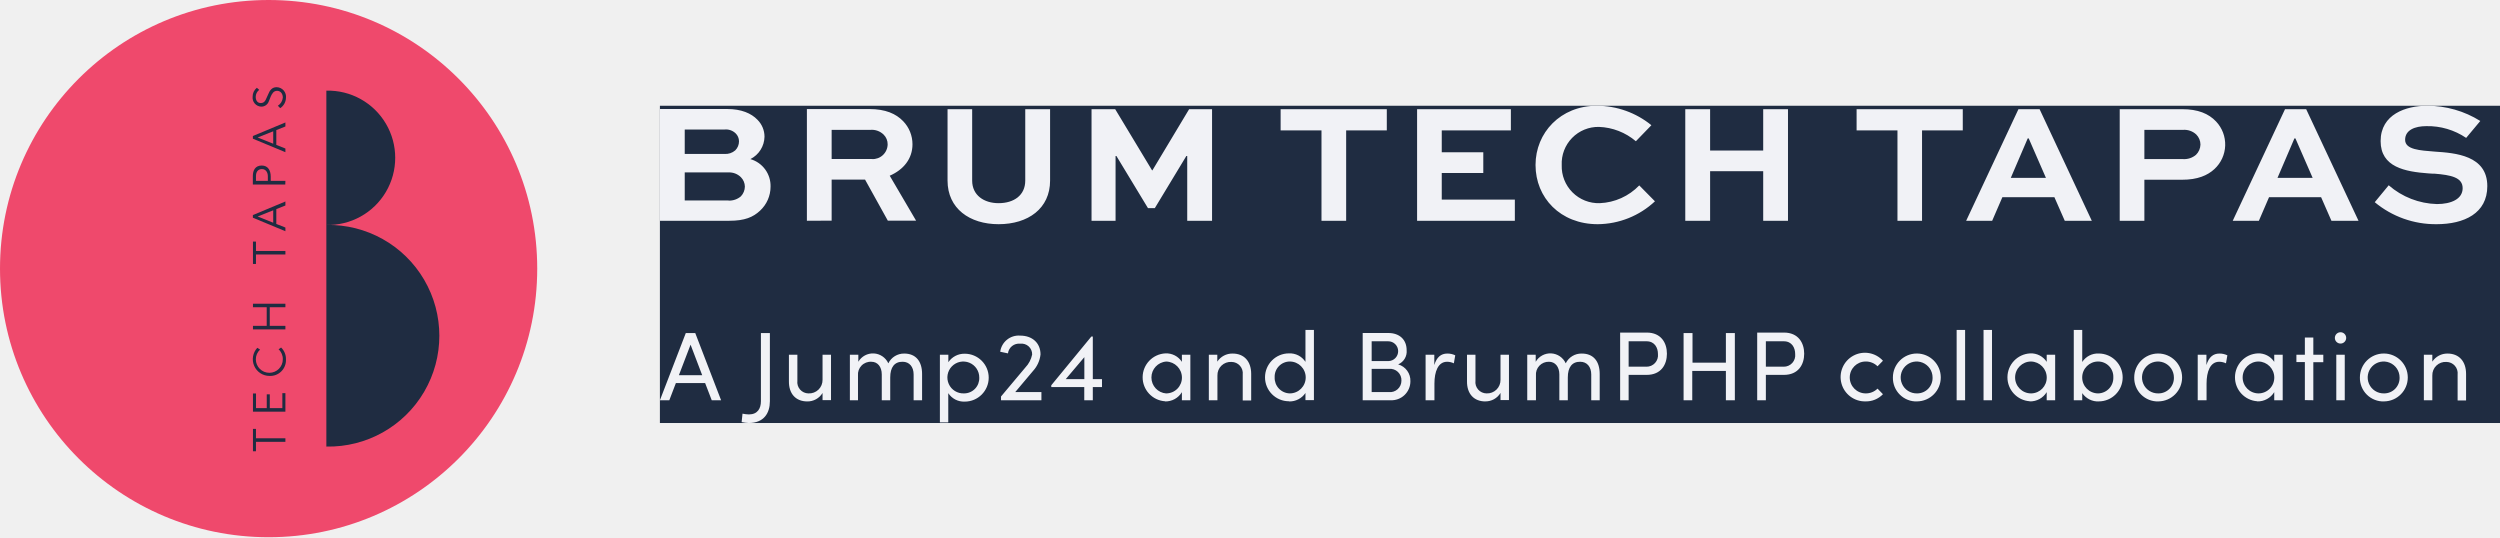
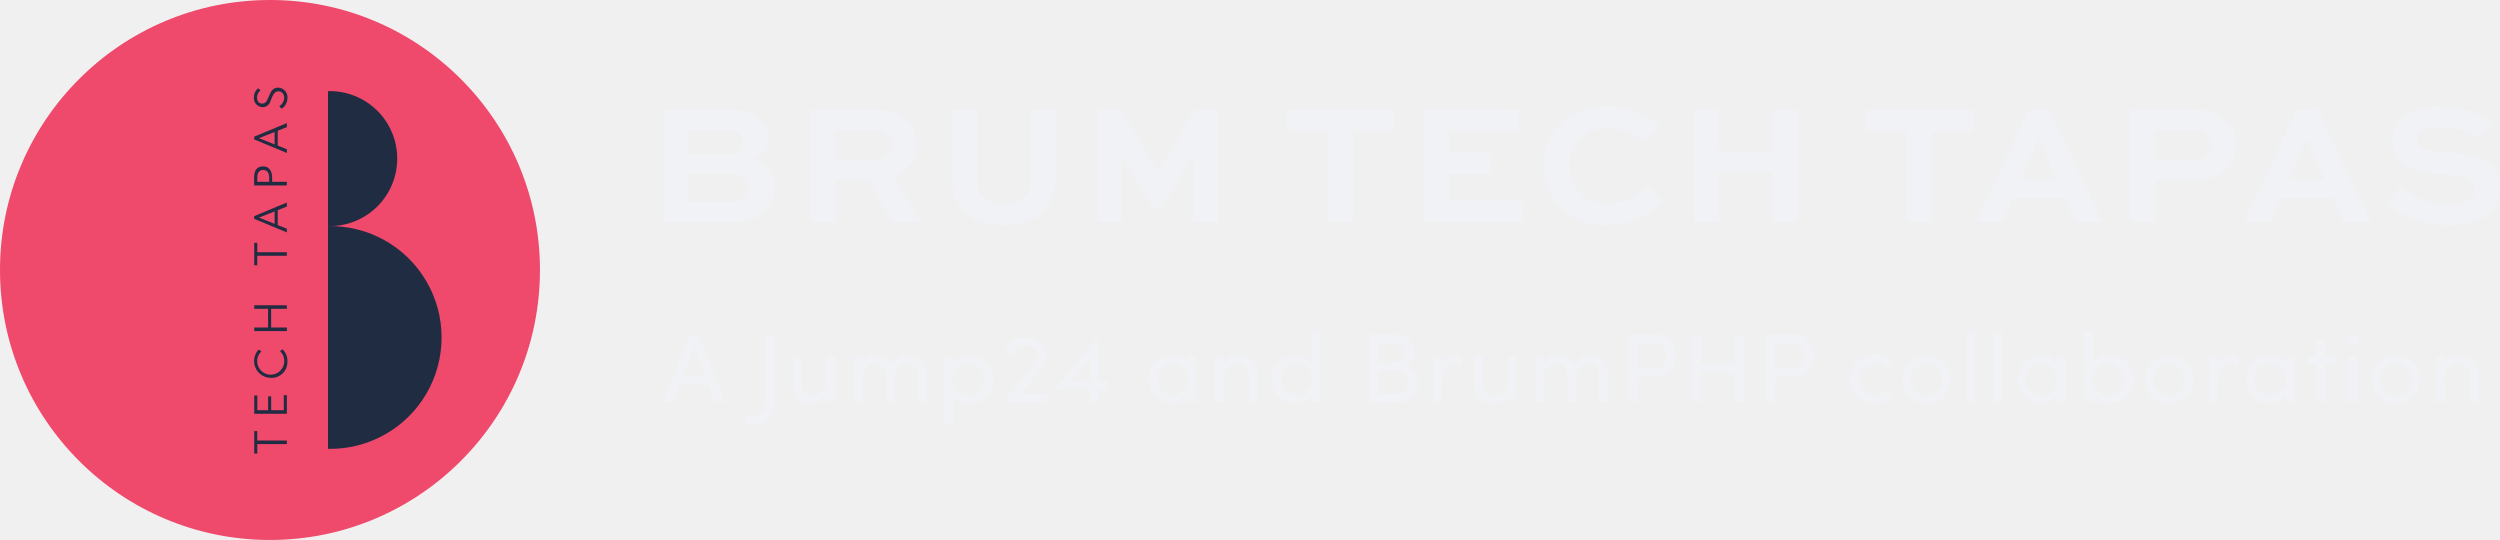
- <svg xmlns="http://www.w3.org/2000/svg" viewBox="0 0 591 127">
+ <svg xmlns="http://www.w3.org/2000/svg" viewBox="0 0 588 127">
  <defs>
    <mask id="a" x="156" y="25" width="435" height="75" maskUnits="userSpaceOnUse">
      <rect x="156" y="25" width="435" height="75" style="fill: #fff" />
    </mask>
    <mask id="c" x="58" y="20" width="10" height="87" maskUnits="userSpaceOnUse">
      <rect x="58" y="20" width="10" height="87" style="fill: #fff" />
    </mask>
  </defs>
-   <g>
-     <rect x="156" y="25" width="435" height="75" style="fill: #1f2c41" />
-     <g style="mask: url(#a)">
-       <path d="M158.22,94.63l1.56-4.08h6.91l1.57,4.08h2.21l-6.11-15.89h-2.24L156,94.63ZM166,88.7h-5.51l2.76-7.22ZM177,100c3.62,0,5-2.38,5-5.14V78.74h-2.12V94.86c0,1.68-.77,3.11-2.85,3.11a8.39,8.39,0,0,1-1.5-.18l-.21,2A10.86,10.86,0,0,0,177,100Zm13.83-5.1a4.15,4.15,0,0,0,3.62-2v1.69h2V83.86h-2v5.92A3.17,3.17,0,0,1,191.11,93a2.66,2.66,0,0,1-2.61-3V83.86h-2v6.22C186.45,93.1,188.13,94.9,190.86,94.9Zm12-.27V88.79A3,3,0,0,1,206,85.52c1.45,0,2.45,1.17,2.45,3v6.11h2v-5.4c0-2.4,1-3.74,2.94-3.71,1.59,0,2.59,1.2,2.59,3v6.11h2V88.4c0-3-1.49-4.82-4.22-4.82A4.12,4.12,0,0,0,210,85.89a4,4,0,0,0-7.09-.37V83.86h-2V94.63Zm21.34,5.23V92.94a4.41,4.41,0,0,0,3.9,2,5.66,5.66,0,0,0,0-11.32,4.56,4.56,0,0,0-3.88,2V83.86h-2v16ZM227.9,93a3.77,3.77,0,1,1,3.6-3.73A3.59,3.59,0,0,1,227.9,93Zm18.29,1.62V92.69H240l4.21-5a6.85,6.85,0,0,0,1.77-3.9c0-2.67-1.91-4.45-4.79-4.45a4.42,4.42,0,0,0-4.74,3.81l1.83.39a2.63,2.63,0,0,1,2.91-2.29A2.51,2.51,0,0,1,244,83.81a6.21,6.21,0,0,1-1.61,3.07l-5.75,6.85v.9Zm12.15,0V91.51h2.17V89.62h-2.17V79.55H258l-9.48,11.53v.43h7.8v3.12Zm-2-5h-4.39l4.39-5.19ZM275.4,94.9a4.54,4.54,0,0,0,4-2.19v1.92h2V83.86h-2v1.68a4.39,4.39,0,0,0-3.9-2,5.67,5.67,0,0,0-.09,11.32Zm.3-1.89a3.78,3.78,0,0,1,0-7.54,3.8,3.8,0,0,1,3.71,3.76A3.73,3.73,0,0,1,275.7,93Zm12.1,1.62V88.79a3.13,3.13,0,0,1,3.34-3.23,2.68,2.68,0,0,1,2.64,3v6.11h2V88.4c0-3-1.68-4.82-4.39-4.82a4.23,4.23,0,0,0-3.62,1.91V83.86h-2V94.63Zm16.94.27a4.52,4.52,0,0,0,3.87-2v1.69h2V78h-2v7.54a4.39,4.39,0,0,0-3.9-2,5.66,5.66,0,0,0,0,11.32ZM304.9,93a3.66,3.66,0,0,1-3.57-3.8,3.59,3.59,0,0,1,3.57-3.74,3.77,3.77,0,0,1,0,7.54Zm23.83,1.62a4.48,4.48,0,0,0,4.69-4.48,4,4,0,0,0-2.89-4,3.31,3.31,0,0,0,2-3.36c0-2.49-1.68-4.06-4.34-4.06h-6.05V94.63Zm-.47-9.27h-4V80.68h3.89a2.34,2.34,0,0,1,.07,4.68Zm0,7.33h-4V87.2h4.1A2.68,2.68,0,0,1,331.3,90,2.71,2.71,0,0,1,328.29,92.69Zm10.84,1.94V90.68c0-2.83.86-5.16,3-5.16a3.76,3.76,0,0,1,1.59.37l.33-1.89a4.13,4.13,0,0,0-1.89-.42c-1.45,0-2.5.83-3.06,2.72V83.86h-2.06V94.63Zm12,.27a4.13,4.13,0,0,0,3.62-2v1.69h2V83.86h-2v5.92A3.16,3.16,0,0,1,351.42,93a2.66,2.66,0,0,1-2.62-3V83.86h-2v6.22C346.75,93.1,348.43,94.9,351.16,94.9Zm12-.27V88.79a3,3,0,0,1,3.08-3.27c1.45,0,2.45,1.17,2.45,3v6.11h2v-5.4c0-2.4,1-3.74,2.94-3.71,1.59,0,2.6,1.2,2.6,3v6.11h2V88.4c0-3-1.5-4.82-4.23-4.82a4.1,4.1,0,0,0-3.8,2.31,4,4,0,0,0-7.1-.37V83.86h-2V94.63Zm21.91,0v-6h4.27c3.41,0,4.78-2.44,4.78-5s-1.37-5-4.78-5H383V94.63Zm4.13-7.94h-4.13v-6h4.24c1.92,0,2.69,1.54,2.69,3A2.7,2.7,0,0,1,389.21,86.69Zm10.91,7.94V87.69H408v6.94h2.12V78.74H408v7h-7.89v-7H398V94.63Zm17.4,0v-6h4.27c3.41,0,4.79-2.44,4.79-5s-1.38-5-4.79-5H415.4V94.63Zm4.13-7.94h-4.13v-6h4.25c1.91,0,2.68,1.54,2.68,3A2.7,2.7,0,0,1,421.65,86.69Zm19.4,8.21a5.52,5.52,0,0,0,4.15-1.7l-1.28-1.32a3.89,3.89,0,0,1-2.8,1.13,3.77,3.77,0,1,1,0-7.54,3.89,3.89,0,0,1,2.8,1.13l1.28-1.31a5.75,5.75,0,1,0-4.15,9.61Zm12.19,0a5.66,5.66,0,1,0-5.69-5.67A5.55,5.55,0,0,0,453.24,94.9Zm0-1.89a3.77,3.77,0,1,1,3.69-3.78A3.64,3.64,0,0,1,453.24,93Zm11.38,1.62V78h-2V94.63Zm6.36,0V78h-2V94.63Zm8.93.27a4.55,4.55,0,0,0,4-2.19v1.92h2V83.86h-2v1.68a4.41,4.41,0,0,0-3.9-2,5.67,5.67,0,0,0-.09,11.32Zm.3-1.89a3.77,3.77,0,0,1,0-7.54,3.8,3.8,0,0,1,3.71,3.76A3.73,3.73,0,0,1,480.21,93Zm16,1.89a5.66,5.66,0,0,0,0-11.32,4.4,4.4,0,0,0-3.9,2V78h-2V94.63h2V92.94A4.53,4.53,0,0,0,496.19,94.9ZM496,93a3.77,3.77,0,0,1,0-7.54,3.59,3.59,0,0,1,3.59,3.74A3.66,3.66,0,0,1,496,93Zm14.23,1.89a5.66,5.66,0,1,0-5.7-5.67A5.56,5.56,0,0,0,510.23,94.9Zm0-1.89a3.77,3.77,0,1,1,3.68-3.78A3.64,3.64,0,0,1,510.23,93Zm11.4,1.62V90.68c0-2.83.86-5.16,3-5.16a3.76,3.76,0,0,1,1.59.37l.33-1.89a4.13,4.13,0,0,0-1.89-.42c-1.45,0-2.5.83-3.06,2.72V83.86h-2.06V94.63Zm12,.27a4.55,4.55,0,0,0,4-2.19v1.92h2V83.86h-2v1.68a4.41,4.41,0,0,0-3.9-2,5.67,5.67,0,0,0-.09,11.32Zm.3-1.89a3.77,3.77,0,0,1,0-7.54,3.8,3.8,0,0,1,3.71,3.76A3.73,3.73,0,0,1,533.94,93Zm12.94,1.62v-9h2.36V83.86h-2.36V79.8h-2v4.06h-2v1.73h2v9Zm6.43-13.4a1.34,1.34,0,1,0,0-2.68,1.34,1.34,0,1,0,0,2.68Zm1,13.4V83.86h-2V94.63Zm9.27.27a5.66,5.66,0,1,0-5.69-5.67A5.55,5.55,0,0,0,563.61,94.9Zm0-1.89a3.77,3.77,0,1,1,3.69-3.78A3.64,3.64,0,0,1,563.61,93ZM575,94.63V88.79a3.13,3.13,0,0,1,3.34-3.23,2.68,2.68,0,0,1,2.64,3v6.11h2V88.4c0-3-1.68-4.82-4.39-4.82A4.23,4.23,0,0,0,575,85.49V83.86h-2V94.63Z" style="fill: #f1f2f6" />
-     </g>
-     <g style="mask: url(#a)">
-       <path d="M172.42,52.19c3.63,0,5.62-.85,7.25-2.38a7.72,7.72,0,0,0,2.49-5.66,6.6,6.6,0,0,0-4.77-6.54,6.05,6.05,0,0,0,3.34-5.3,5.65,5.65,0,0,0-1.67-4c-1.46-1.53-3.83-2.54-7.13-2.54H156V52.19Zm-1.18-15.8h-9.37V30.62h9.37a3.31,3.31,0,0,1,2.65.89,2.62,2.62,0,0,1,.81,1.89,3,3,0,0,1-.89,2.15A3.5,3.5,0,0,1,171.24,36.39Zm1,11H161.87V40.76h10.35a3.92,3.92,0,0,1,2.93,1.13,3.23,3.23,0,0,1,.94,2.22,3.42,3.42,0,0,1-.94,2.3A4.2,4.2,0,0,1,172.22,47.42Zm24.36,4.77v-9.7h7.9l5.38,9.7h6.68l-6.23-10.62c3.26-1.42,5.38-4,5.38-7.44a7.84,7.84,0,0,0-2.2-5.45c-1.71-1.78-4.2-2.87-8-2.87H190.75V52.19Zm9.53-14.58h-9.53V30.7h9.13a4,4,0,0,1,3.17,1.13,3.18,3.18,0,0,1,.94,2.3A3.54,3.54,0,0,1,206.11,37.61ZM236.06,53c7,0,12.18-3.72,12.18-10.3V25.81h-5.87V42.7c0,3.47-2.69,5.33-6.31,5.33-3.43,0-6.24-1.86-6.24-5.33V25.81H224V42.7C224,49.28,229.21,53,236.06,53Zm27.66-.81V36.88h.2l7.46,12.32H273l7.45-12.32h.21V52.19h5.87V25.81h-5.42l-8.68,14.46h-.08l-8.72-14.46h-5.59V52.19Zm54.51,0V30.82h9.61v-5h-25.1v5h9.66V52.19Zm39.88,0v-5H340.83v-6.3h9.82V36h-9.82V30.82h16.34v-5H335V52.19ZM377.7,53a20,20,0,0,0,13.53-5.41l-3.71-3.76a13.73,13.73,0,0,1-9.33,4.2,8.72,8.72,0,0,1-9-9A8.65,8.65,0,0,1,378,30a14.26,14.26,0,0,1,8.72,3.39l3.67-3.79A20.5,20.5,0,0,0,377.5,25C368.9,25,363,31.38,363,39,363,46.74,368.86,53,377.7,53Zm26.57-.81V40.47h12.55V52.19h5.86V25.81h-5.86v9.78H404.27V25.81H398.4V52.19Zm50.1,0V30.82H464v-5h-25.1v5h9.66V52.19Zm16.58,0,2.41-5.57h12.3l2.45,5.57h6.39L482.16,25.81h-5L464.8,52.19Zm12.71-10.14h-8.31l4-9.33h.24Zm23.27,10.14v-9.7h8.92c3.63,0,6-1,7.66-2.54a7.91,7.91,0,0,0,.37-11.23c-1.76-1.86-4.28-2.91-8-2.91H501.1V52.19Zm9.12-14.58h-9.12V30.7h9.12a4.13,4.13,0,0,1,3.14,1.09,3.4,3.4,0,0,1,1,2.38,3.52,3.52,0,0,1-1.06,2.43A4.3,4.3,0,0,1,516.05,37.61ZM534,52.19l2.4-5.57h12.31l2.44,5.57h6.4L545.18,25.81h-5L527.82,52.19Zm12.71-10.14h-8.31l4-9.33h.24ZM576,53c6.52,0,12-2.55,12-9,0-7.27-7.58-7.84-12.43-8.16-3.46-.28-7-.45-7-2.79s2.37-3.23,5-3.23A16.15,16.15,0,0,1,583,32.6l3.34-4A23.64,23.64,0,0,0,573.78,25c-5,0-11,2-11,8.36,0,6.18,5.81,7.22,11.28,7.63l.93.06.46,0c4,.32,6.72.89,6.72,3.44s-2.69,3.75-6.07,3.75a18.06,18.06,0,0,1-11.41-4.44l-3.3,4A22.49,22.49,0,0,0,576,53Z" style="fill: #f1f2f6" />
-     </g>
+   <g style="mask: url(#a)">
+     <path d="M158.22,94.63l1.56-4.08h6.91l1.57,4.08h2.21l-6.11-15.89h-2.24L156,94.63ZM166,88.7h-5.51l2.76-7.22ZM177,100c3.62,0,5-2.38,5-5.14V78.74h-2.12V94.86c0,1.68-.77,3.11-2.85,3.11a8.39,8.39,0,0,1-1.5-.18l-.21,2A10.86,10.86,0,0,0,177,100Zm13.83-5.1a4.15,4.15,0,0,0,3.62-2v1.69h2V83.86h-2v5.92A3.17,3.17,0,0,1,191.11,93a2.66,2.66,0,0,1-2.61-3V83.86h-2v6.22C186.45,93.1,188.13,94.9,190.86,94.9Zm12-.27V88.79A3,3,0,0,1,206,85.52c1.45,0,2.45,1.17,2.45,3v6.11h2v-5.4c0-2.4,1-3.74,2.94-3.71,1.59,0,2.59,1.2,2.59,3v6.11h2V88.4c0-3-1.49-4.82-4.22-4.82A4.12,4.12,0,0,0,210,85.89a4,4,0,0,0-7.09-.37V83.86h-2V94.63Zm21.34,5.23V92.94a4.41,4.41,0,0,0,3.9,2,5.66,5.66,0,0,0,0-11.32,4.56,4.56,0,0,0-3.88,2V83.86h-2v16ZM227.9,93a3.77,3.77,0,1,1,3.6-3.73A3.59,3.59,0,0,1,227.9,93Zm18.29,1.62V92.69H240l4.21-5a6.85,6.85,0,0,0,1.77-3.9c0-2.67-1.91-4.45-4.79-4.45a4.42,4.42,0,0,0-4.74,3.81l1.83.39a2.63,2.63,0,0,1,2.91-2.29A2.51,2.51,0,0,1,244,83.81a6.21,6.21,0,0,1-1.61,3.07l-5.75,6.85v.9Zm12.15,0V91.51h2.17V89.62h-2.17V79.55H258l-9.48,11.53v.43h7.8v3.12Zm-2-5h-4.39l4.39-5.19ZM275.4,94.9a4.54,4.54,0,0,0,4-2.19v1.92h2V83.86h-2v1.68a4.39,4.39,0,0,0-3.9-2,5.67,5.67,0,0,0-.09,11.32Zm.3-1.89a3.78,3.78,0,0,1,0-7.54,3.8,3.8,0,0,1,3.71,3.76A3.73,3.73,0,0,1,275.7,93Zm12.1,1.62V88.79a3.13,3.13,0,0,1,3.34-3.23,2.68,2.68,0,0,1,2.64,3v6.11h2V88.4c0-3-1.68-4.82-4.39-4.82a4.23,4.23,0,0,0-3.62,1.91V83.86h-2V94.63Zm16.94.27a4.52,4.52,0,0,0,3.87-2v1.69h2V78h-2v7.54a4.39,4.39,0,0,0-3.9-2,5.66,5.66,0,0,0,0,11.32ZM304.9,93a3.66,3.66,0,0,1-3.57-3.8,3.59,3.59,0,0,1,3.57-3.74,3.77,3.77,0,0,1,0,7.54Zm23.83,1.62a4.48,4.48,0,0,0,4.69-4.48,4,4,0,0,0-2.89-4,3.31,3.31,0,0,0,2-3.36c0-2.49-1.68-4.06-4.34-4.06h-6.05V94.63Zm-.47-9.27h-4V80.68h3.89a2.34,2.34,0,0,1,.07,4.68Zm0,7.33h-4V87.2h4.1A2.68,2.68,0,0,1,331.3,90,2.71,2.71,0,0,1,328.29,92.69Zm10.84,1.94V90.68c0-2.83.86-5.16,3-5.16a3.76,3.76,0,0,1,1.59.37l.33-1.89a4.13,4.13,0,0,0-1.89-.42c-1.45,0-2.5.83-3.06,2.72V83.86h-2.06V94.63Zm12,.27a4.13,4.13,0,0,0,3.62-2v1.69h2V83.86h-2v5.92A3.16,3.16,0,0,1,351.42,93a2.66,2.66,0,0,1-2.62-3V83.86h-2v6.22C346.75,93.1,348.43,94.9,351.16,94.9Zm12-.27V88.79a3,3,0,0,1,3.08-3.27c1.45,0,2.45,1.17,2.45,3v6.11h2v-5.4c0-2.4,1-3.74,2.94-3.71,1.59,0,2.6,1.2,2.6,3v6.11h2V88.4c0-3-1.5-4.82-4.23-4.82a4.1,4.1,0,0,0-3.8,2.31,4,4,0,0,0-7.1-.37V83.86h-2V94.63Zm21.91,0v-6h4.27c3.41,0,4.78-2.44,4.78-5s-1.37-5-4.78-5H383V94.63Zm4.13-7.94h-4.13v-6h4.24c1.92,0,2.69,1.54,2.69,3A2.7,2.7,0,0,1,389.21,86.69Zm10.91,7.94V87.69H408v6.94h2.12V78.74H408v7h-7.89v-7H398V94.63Zm17.4,0v-6h4.27c3.41,0,4.79-2.44,4.79-5s-1.38-5-4.79-5H415.4V94.63Zm4.13-7.94h-4.13v-6h4.25c1.91,0,2.68,1.54,2.68,3A2.7,2.7,0,0,1,421.65,86.69Zm19.4,8.21a5.52,5.52,0,0,0,4.15-1.7l-1.28-1.32a3.89,3.89,0,0,1-2.8,1.13,3.77,3.77,0,1,1,0-7.54,3.89,3.89,0,0,1,2.8,1.13l1.28-1.31a5.75,5.75,0,1,0-4.15,9.61Zm12.19,0a5.66,5.66,0,1,0-5.69-5.67A5.55,5.55,0,0,0,453.24,94.9Zm0-1.89a3.77,3.77,0,1,1,3.69-3.78A3.64,3.64,0,0,1,453.24,93Zm11.38,1.62V78h-2V94.63Zm6.36,0V78h-2V94.63Zm8.93.27a4.55,4.55,0,0,0,4-2.19v1.92h2V83.86h-2v1.68a4.41,4.41,0,0,0-3.9-2,5.67,5.67,0,0,0-.09,11.32Zm.3-1.89a3.77,3.77,0,0,1,0-7.54,3.8,3.8,0,0,1,3.71,3.76A3.73,3.73,0,0,1,480.21,93Zm16,1.89a5.66,5.66,0,0,0,0-11.32,4.4,4.4,0,0,0-3.9,2V78h-2V94.63h2V92.94A4.53,4.53,0,0,0,496.19,94.9ZM496,93a3.77,3.77,0,0,1,0-7.54,3.59,3.59,0,0,1,3.59,3.74A3.66,3.66,0,0,1,496,93Zm14.23,1.89a5.66,5.66,0,1,0-5.7-5.67A5.56,5.56,0,0,0,510.23,94.9Zm0-1.89a3.77,3.77,0,1,1,3.68-3.78A3.64,3.64,0,0,1,510.23,93Zm11.4,1.62V90.68c0-2.83.86-5.16,3-5.16a3.76,3.76,0,0,1,1.59.37l.33-1.89a4.13,4.13,0,0,0-1.89-.42c-1.45,0-2.5.83-3.06,2.72V83.86h-2.06V94.63Zm12,.27a4.55,4.55,0,0,0,4-2.19v1.92h2V83.86h-2v1.68a4.41,4.41,0,0,0-3.9-2,5.67,5.67,0,0,0-.09,11.32Zm.3-1.89a3.77,3.77,0,0,1,0-7.54,3.8,3.8,0,0,1,3.71,3.76A3.73,3.73,0,0,1,533.94,93Zm12.94,1.62v-9h2.36V83.86h-2.36V79.8h-2v4.06h-2v1.73h2v9Zm6.43-13.4a1.34,1.34,0,1,0,0-2.68,1.34,1.34,0,1,0,0,2.68Zm1,13.4V83.86h-2V94.63Zm9.27.27a5.66,5.66,0,1,0-5.69-5.67A5.55,5.55,0,0,0,563.61,94.9Zm0-1.89a3.77,3.77,0,1,1,3.69-3.78A3.64,3.64,0,0,1,563.61,93ZM575,94.63V88.79a3.13,3.13,0,0,1,3.34-3.23,2.68,2.68,0,0,1,2.64,3v6.11h2V88.4c0-3-1.68-4.82-4.39-4.82A4.23,4.23,0,0,0,575,85.49V83.86h-2V94.63Z" style="fill: #f1f2f6" />
+   </g>
+   <g style="mask: url(#a)">
+     <path d="M172.42,52.19c3.63,0,5.62-.85,7.25-2.38a7.72,7.72,0,0,0,2.49-5.66,6.6,6.6,0,0,0-4.77-6.54,6.05,6.05,0,0,0,3.34-5.3,5.65,5.65,0,0,0-1.67-4c-1.46-1.53-3.83-2.54-7.13-2.54H156V52.19Zm-1.18-15.8h-9.37V30.62h9.37a3.31,3.31,0,0,1,2.65.89,2.62,2.62,0,0,1,.81,1.89,3,3,0,0,1-.89,2.15A3.5,3.5,0,0,1,171.24,36.39Zm1,11H161.87V40.76h10.35a3.92,3.92,0,0,1,2.93,1.13,3.23,3.23,0,0,1,.94,2.22,3.42,3.42,0,0,1-.94,2.3A4.2,4.2,0,0,1,172.22,47.42Zm24.36,4.77v-9.7h7.9l5.38,9.7h6.68l-6.23-10.62c3.26-1.42,5.38-4,5.38-7.44a7.84,7.84,0,0,0-2.2-5.45c-1.71-1.78-4.2-2.87-8-2.87H190.75V52.19Zm9.53-14.58h-9.53V30.7h9.13a4,4,0,0,1,3.17,1.13,3.18,3.18,0,0,1,.94,2.3A3.54,3.54,0,0,1,206.11,37.61ZM236.06,53c7,0,12.18-3.72,12.18-10.3V25.81h-5.87V42.7c0,3.47-2.69,5.33-6.31,5.33-3.43,0-6.24-1.86-6.24-5.33V25.81H224V42.7C224,49.28,229.21,53,236.06,53Zm27.66-.81V36.88h.2l7.46,12.32H273l7.45-12.32h.21V52.19h5.87V25.81h-5.42l-8.68,14.46h-.08l-8.72-14.46h-5.59V52.19Zm54.51,0V30.82h9.61v-5h-25.1v5h9.66V52.19Zm39.88,0v-5H340.83v-6.3h9.82V36h-9.82V30.82h16.34v-5H335V52.19ZM377.7,53a20,20,0,0,0,13.53-5.41l-3.71-3.76a13.73,13.73,0,0,1-9.33,4.2,8.72,8.72,0,0,1-9-9A8.65,8.65,0,0,1,378,30a14.26,14.26,0,0,1,8.72,3.39l3.67-3.79A20.5,20.5,0,0,0,377.5,25C368.9,25,363,31.38,363,39,363,46.74,368.86,53,377.7,53Zm26.57-.81V40.47h12.55V52.19h5.86V25.81h-5.86v9.78H404.27V25.81H398.4V52.19Zm50.1,0V30.82H464v-5h-25.1v5h9.66V52.19Zm16.58,0,2.41-5.57h12.3l2.45,5.57h6.39L482.16,25.81h-5L464.8,52.19Zm12.71-10.14h-8.31l4-9.33h.24Zm23.27,10.14v-9.7h8.92c3.63,0,6-1,7.66-2.54a7.91,7.91,0,0,0,.37-11.23c-1.76-1.86-4.28-2.91-8-2.91H501.1V52.19Zm9.12-14.58h-9.12V30.7h9.12a4.13,4.13,0,0,1,3.14,1.09,3.4,3.4,0,0,1,1,2.38,3.52,3.52,0,0,1-1.06,2.43A4.3,4.3,0,0,1,516.05,37.61ZM534,52.19l2.4-5.57h12.31l2.44,5.57h6.4L545.18,25.81h-5L527.82,52.19Zm12.71-10.14h-8.31l4-9.33h.24ZM576,53c6.52,0,12-2.55,12-9,0-7.27-7.58-7.84-12.43-8.16-3.46-.28-7-.45-7-2.79s2.37-3.23,5-3.23A16.15,16.15,0,0,1,583,32.6l3.34-4A23.64,23.64,0,0,0,573.78,25c-5,0-11,2-11,8.36,0,6.18,5.81,7.22,11.28,7.63l.93.06.46,0c4,.32,6.72.89,6.72,3.44s-2.69,3.75-6.07,3.75a18.06,18.06,0,0,1-11.41-4.44l-3.3,4A22.49,22.49,0,0,0,576,53Z" style="fill: #f1f2f6" />
  </g>
  <g>
    <circle cx="63.5" cy="63.5" r="63.5" style="fill: #ef496c" />
    <path d="M77.15,53.18a26.2,26.2,0,1,1,0,52.39h0Zm0-31.75a15.88,15.88,0,1,1,0,31.75h0Z" style="fill: #1f2c41;fill-rule: evenodd" />
-     <rect x="58" y="20" width="10" height="87" style="fill: #ef496c" />
    <g style="mask: url(#c)">
      <g>
        <polygon points="67.47 103.61 60.51 103.61 60.51 101.39 59.8 101.39 59.8 106.68 60.51 106.68 60.51 104.45 67.47 104.45 67.47 103.61" style="fill: #1f2c41" />
        <polygon points="67.47 92.94 66.75 92.94 66.75 96.48 63.78 96.48 63.78 93.22 63.06 93.22 63.06 96.48 60.52 96.48 60.52 93.02 59.8 93.02 59.8 97.32 67.47 97.32 67.47 92.94" style="fill: #1f2c41" />
        <path d="M67.6,85a3.76,3.76,0,0,0-1.15-2.85l-.59.43a3.1,3.1,0,0,1,1,2.36,3.19,3.19,0,0,1-6.38,0,3.12,3.12,0,0,1,1-2.3l-.65-.42a3.95,3.95,0,0,0,2.89,6.65A3.72,3.72,0,0,0,67.6,85Z" style="fill: #1f2c41" />
        <polygon points="67.47 77.03 63.77 77.03 63.77 72.63 67.47 72.63 67.47 71.8 59.8 71.8 59.8 72.63 63.05 72.63 63.05 77.03 59.8 77.03 59.8 77.87 67.47 77.87 67.47 77.03" style="fill: #1f2c41" />
        <polygon points="67.47 59.33 60.51 59.33 60.51 57.11 59.8 57.11 59.8 62.4 60.51 62.4 60.51 60.16 67.47 60.16 67.47 59.33" style="fill: #1f2c41" />
        <polygon points="67.47 53.79 65.32 52.94 65.32 49.44 67.47 48.58 67.47 47.63 59.78 50.84 59.78 51.47 67.47 54.66 67.47 53.79" style="fill: #1f2c41" />
        <polygon points="64.59 49.72 64.59 52.65 60.91 51.18 64.59 49.72" style="fill: #ef496c" />
        <path d="M67.47,42.76H64v-1c0-1.36-.56-2.63-2.12-2.63s-2.11,1.16-2.11,2.49v2h7.67Z" style="fill: #1f2c41" />
        <path d="M63.32,41.68v1.08H60.51V41.64c0-1,.48-1.67,1.41-1.67S63.32,40.76,63.32,41.68Z" style="fill: #ef496c" />
        <polygon points="67.47 35.11 65.32 34.25 65.32 30.75 67.47 29.9 67.47 28.95 59.78 32.15 59.78 32.79 67.47 35.98 67.47 35.11" style="fill: #1f2c41" />
        <polygon points="64.59 31.04 64.59 33.97 60.91 32.5 64.59 31.04" style="fill: #ef496c" />
        <path d="M67.6,23.16a2.26,2.26,0,0,0-2.2-2.55c-1.1,0-1.63.75-2,1.68l-.45,1c-.21.52-.51,1.07-1.31,1.07s-1.19-.64-1.19-1.47a2.1,2.1,0,0,1,.83-1.65l-.56-.49a2.66,2.66,0,0,0-1,2.1,2.13,2.13,0,0,0,2,2.36A1.86,1.86,0,0,0,63.53,24L64,22.82c.32-.71.7-1.35,1.5-1.35s1.36.66,1.36,1.59A2.58,2.58,0,0,1,65.69,25l.55.57A3,3,0,0,0,67.6,23.16Z" style="fill: #1f2c41" />
      </g>
    </g>
  </g>
</svg>
